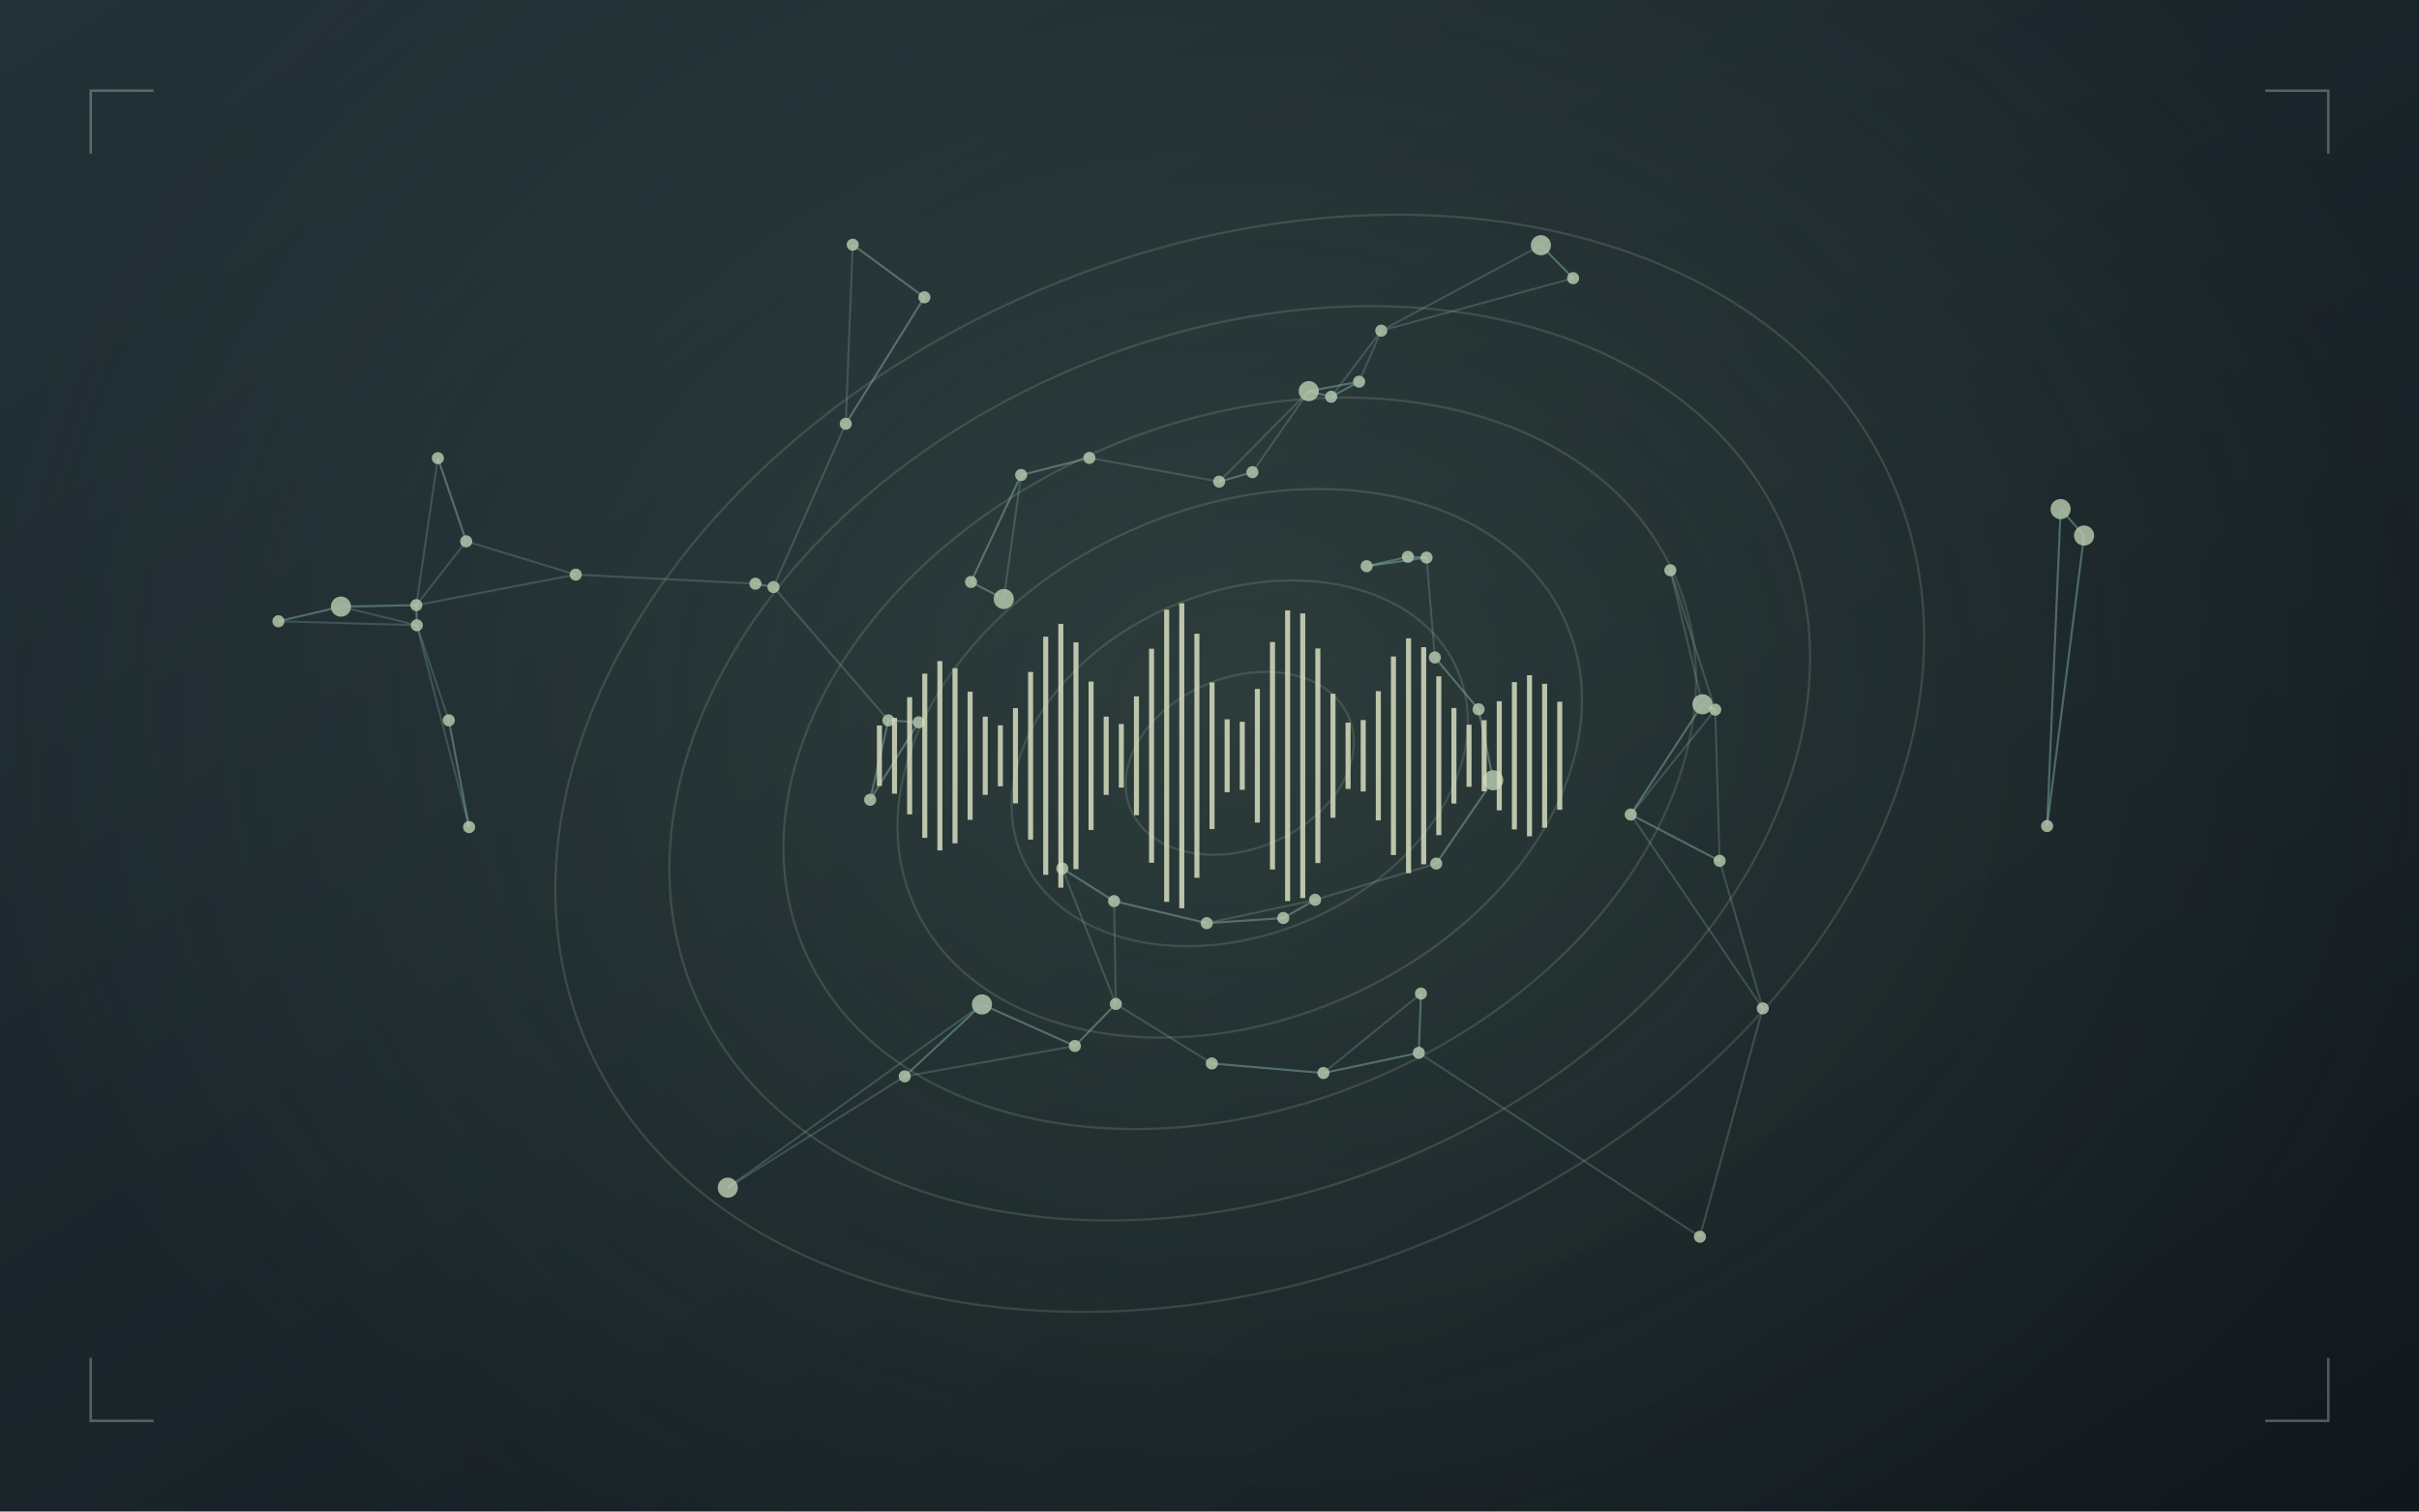
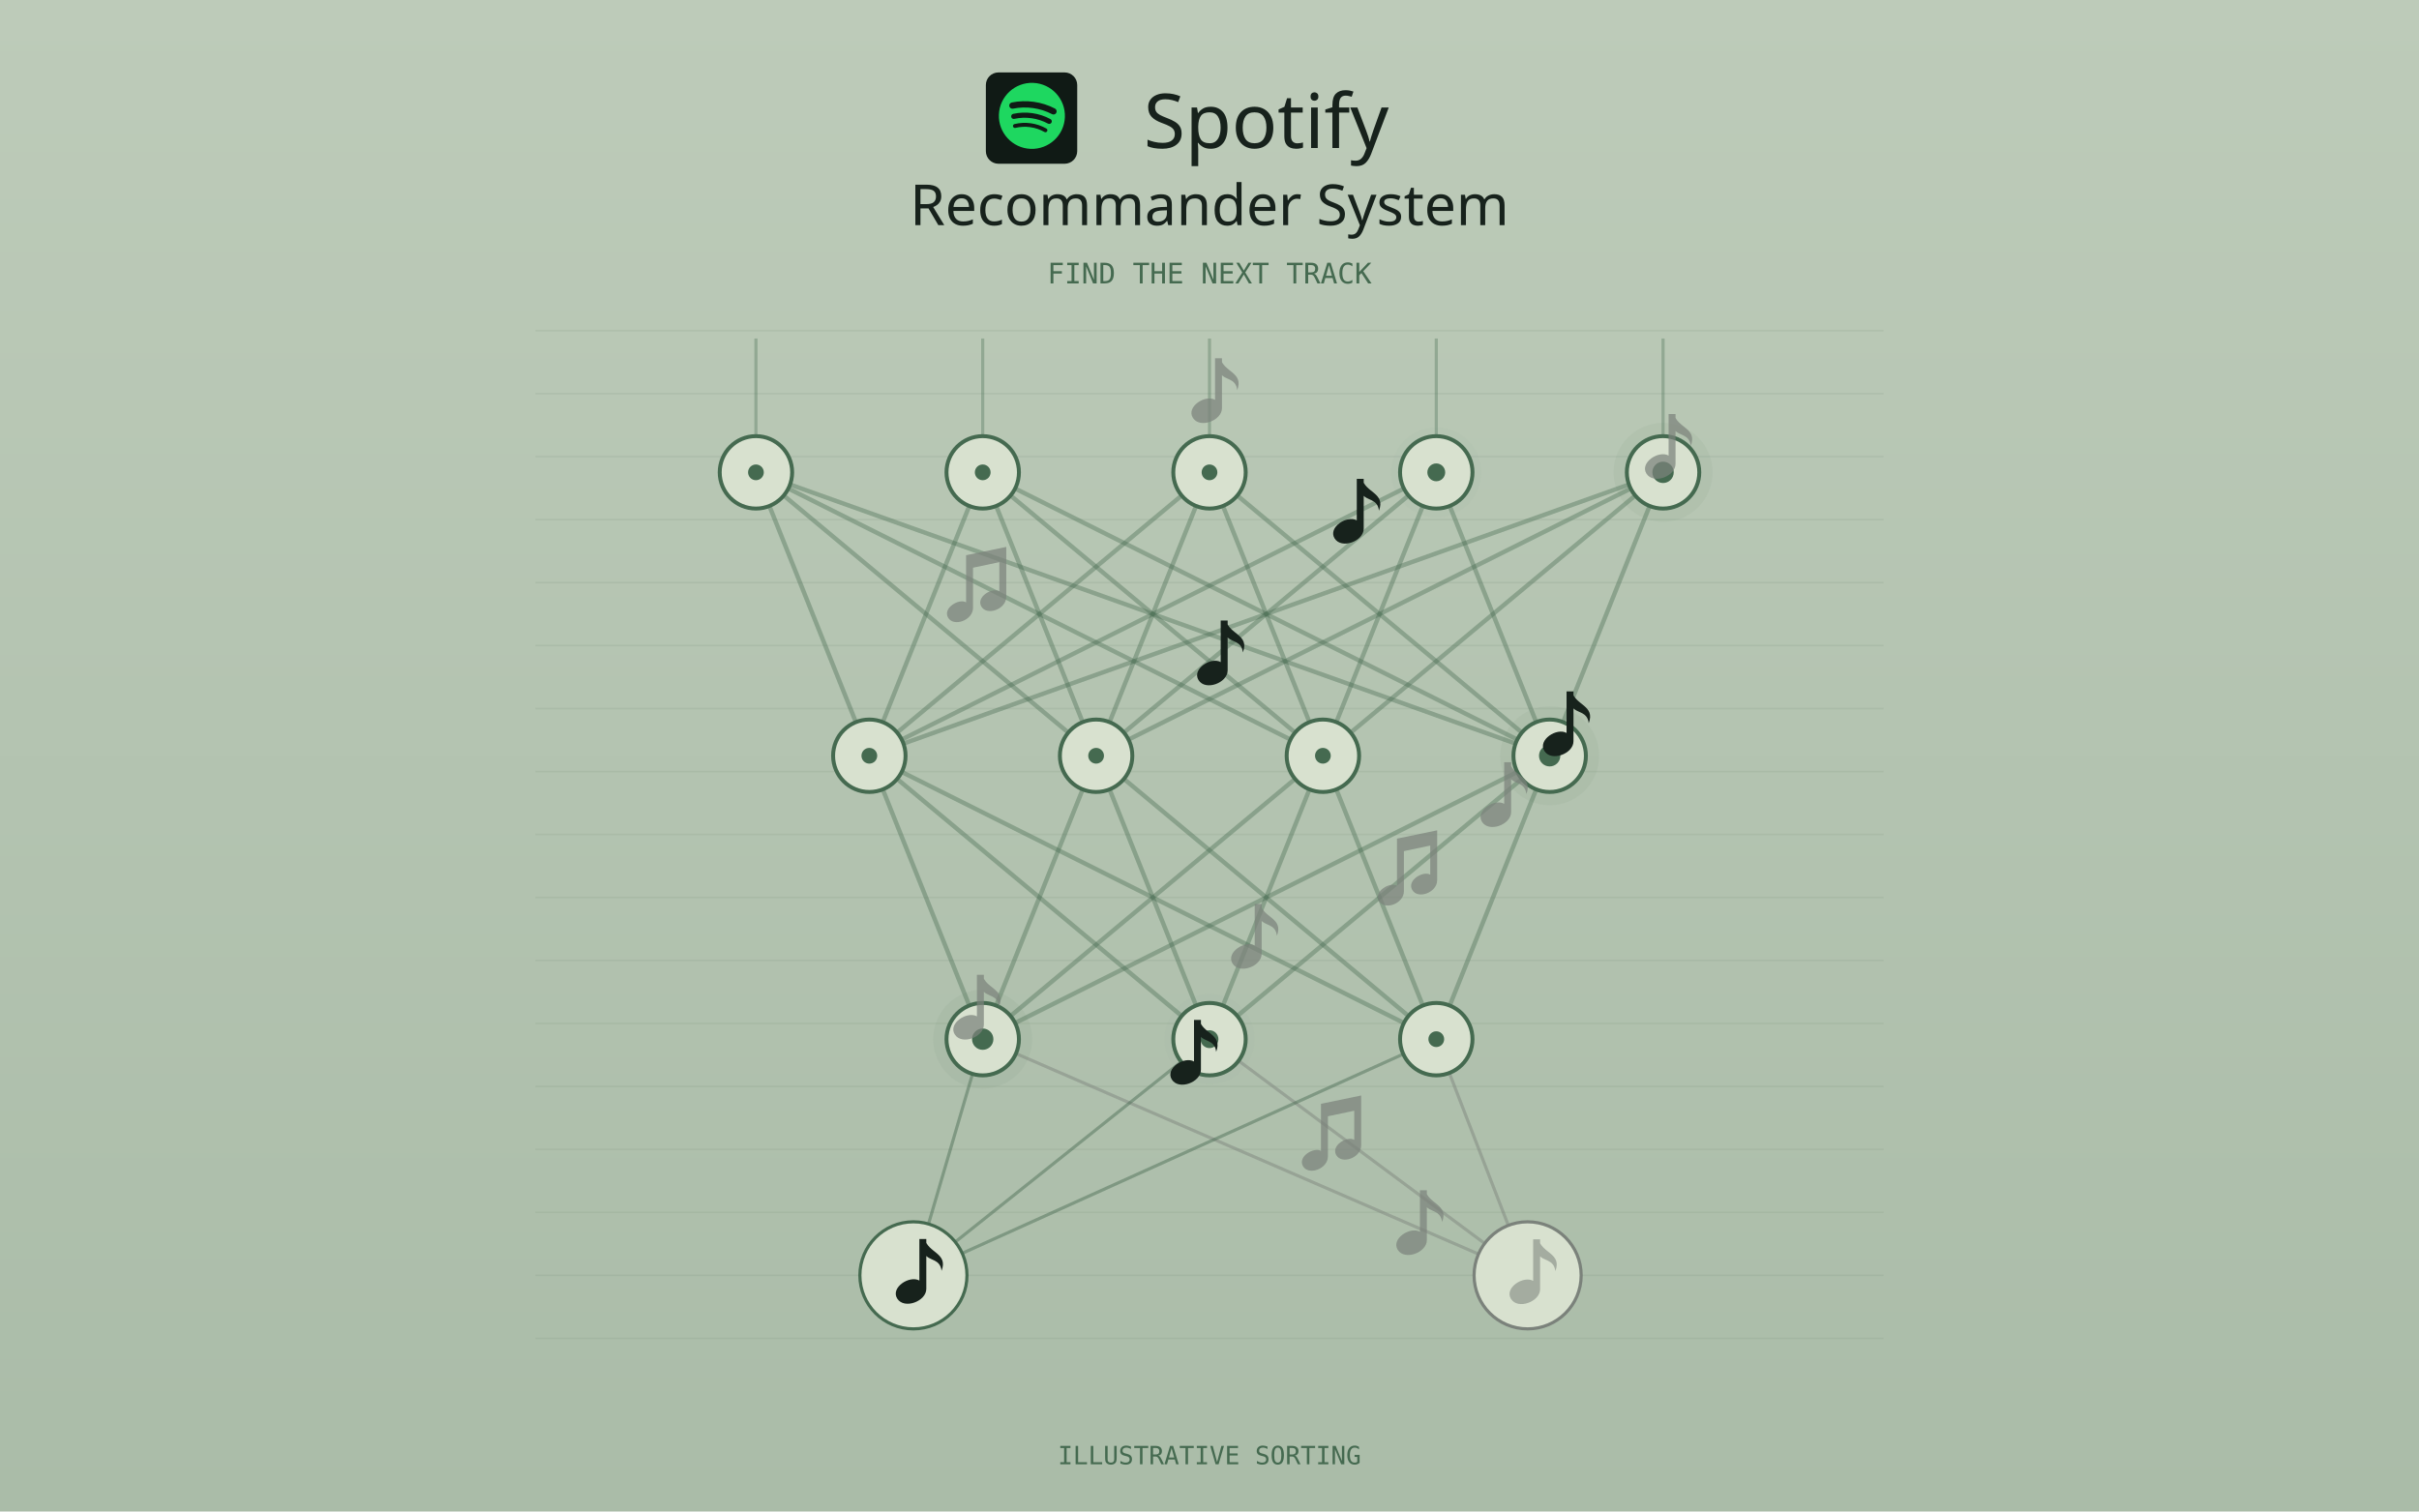
- <svg xmlns="http://www.w3.org/2000/svg" width="1920" height="1200" viewBox="0 0 960 600" role="img">
+ <svg xmlns="http://www.w3.org/2000/svg" width="1920" height="1200" viewBox="0 0 1536 960">
  <defs>
-     <radialGradient id="glow">
-       <stop stop-color="#63826c" stop-opacity=".25" />
-       <stop offset="1" stop-color="#63826c" stop-opacity="0" />
-     </radialGradient>
-     <linearGradient id="bg" x2="1" y2="1">
-       <stop stop-color="#233137" />
-       <stop offset="1" stop-color="#11181d" />
+     <linearGradient id="bg" x2="0" y2="1">
+       <stop stop-color="#bdcbb9" />
+       <stop offset="1" stop-color="#aabca8" />
    </linearGradient>
  </defs>
-   <path fill="url(#bg)" d="M0 0h960v600H0z" />
-   <ellipse cx="490" cy="280" rx="500" ry="420" fill="url(#glow)" />
-   <path d="M36 61V36h25M899 36h25v25M36 539v25h25M899 564h25v-25" fill="none" stroke="#b3c5c2" opacity=".38" />
-   <ellipse cx="492" cy="303" rx="47" ry="34" fill="none" stroke="#b1c6aa" stroke-width=".9" opacity=".18" transform="rotate(-23 492 303)" />
-   <ellipse cx="492" cy="303" rx="94" ry="68" fill="none" stroke="#b1c6aa" stroke-width=".9" opacity=".18" transform="rotate(-23 492 303)" />
-   <ellipse cx="492" cy="303" rx="141" ry="102" fill="none" stroke="#b1c6aa" stroke-width=".9" opacity=".18" transform="rotate(-23 492 303)" />
-   <ellipse cx="492" cy="303" rx="188" ry="136" fill="none" stroke="#b1c6aa" stroke-width=".9" opacity=".18" transform="rotate(-23 492 303)" />
-   <ellipse cx="492" cy="303" rx="235" ry="170" fill="none" stroke="#b1c6aa" stroke-width=".9" opacity=".18" transform="rotate(-23 492 303)" />
-   <ellipse cx="492" cy="303" rx="282" ry="204" fill="none" stroke="#b1c6aa" stroke-width=".9" opacity=".18" transform="rotate(-23 492 303)" />
-   <path d="M817.77,202.09 L827.08,212.59" fill="none" stroke="#85b6aa" stroke-width="0.8" opacity="0.27" />
-   <path d="M817.77,202.09 L812.41,327.90" fill="none" stroke="#85b6aa" stroke-width="0.8" opacity="0.27" />
-   <circle cx="817.77" cy="202.09" r="4" fill="#bcceb1" opacity="0.8" />
-   <path d="M569.44,260.98 L586.79,281.56" fill="none" stroke="#85b6aa" stroke-width="0.8" opacity="0.27" />
-   <path d="M569.44,260.98 L566.13,221.34" fill="none" stroke="#85b6aa" stroke-width="0.8" opacity="0.27" />
-   <circle cx="569.44" cy="260.98" r="2.4" fill="#bcceb1" opacity="0.8" />
-   <path d="M306.96,233.04 L299.80,231.70" fill="none" stroke="#85b6aa" stroke-width="0.8" opacity="0.27" />
-   <path d="M306.96,233.04 L352.57,285.95" fill="none" stroke="#85b6aa" stroke-width="0.8" opacity="0.27" />
-   <circle cx="306.96" cy="233.04" r="2.4" fill="#bcceb1" opacity="0.8" />
-   <path d="M364.61,286.73 L352.57,285.95" fill="none" stroke="#85b6aa" stroke-width="0.8" opacity="0.27" />
-   <path d="M364.61,286.73 L345.33,317.48" fill="none" stroke="#85b6aa" stroke-width="0.8" opacity="0.27" />
-   <circle cx="364.61" cy="286.73" r="2.4" fill="#bcceb1" opacity="0.8" />
-   <path d="M563.06,417.91 L563.92,394.39" fill="none" stroke="#85b6aa" stroke-width="0.8" opacity="0.27" />
-   <path d="M563.06,417.91 L525.21,425.94" fill="none" stroke="#85b6aa" stroke-width="0.8" opacity="0.27" />
-   <circle cx="563.06" cy="417.91" r="2.4" fill="#bcceb1" opacity="0.8" />
-   <path d="M525.21,425.94 L563.06,417.91" fill="none" stroke="#85b6aa" stroke-width="0.8" opacity="0.27" />
-   <path d="M525.21,425.94 L480.92,422.14" fill="none" stroke="#85b6aa" stroke-width="0.8" opacity="0.27" />
-   <circle cx="525.21" cy="425.94" r="2.4" fill="#bcceb1" opacity="0.8" />
-   <path d="M592.60,309.73 L586.79,281.56" fill="none" stroke="#85b6aa" stroke-width="0.8" opacity="0.27" />
-   <path d="M592.60,309.73 L569.98,342.79" fill="none" stroke="#85b6aa" stroke-width="0.8" opacity="0.27" />
-   <circle cx="592.60" cy="309.73" r="4" fill="#bcceb1" opacity="0.8" />
-   <path d="M432.33,181.76 L405.24,188.55" fill="none" stroke="#85b6aa" stroke-width="0.8" opacity="0.27" />
-   <path d="M432.33,181.76 L483.83,191.20" fill="none" stroke="#85b6aa" stroke-width="0.8" opacity="0.27" />
-   <circle cx="432.33" cy="181.76" r="2.4" fill="#bcceb1" opacity="0.8" />
-   <path d="M178.11,285.93 L165.43,248.19" fill="none" stroke="#85b6aa" stroke-width="0.8" opacity="0.27" />
-   <path d="M178.11,285.93 L186.16,328.31" fill="none" stroke="#85b6aa" stroke-width="0.8" opacity="0.27" />
-   <circle cx="178.11" cy="285.93" r="2.4" fill="#bcceb1" opacity="0.8" />
-   <path d="M421.58,344.75 L442.13,357.69" fill="none" stroke="#85b6aa" stroke-width="0.8" opacity="0.27" />
-   <path d="M421.58,344.75 L442.83,398.53" fill="none" stroke="#85b6aa" stroke-width="0.8" opacity="0.27" />
-   <circle cx="421.58" cy="344.75" r="2.4" fill="#bcceb1" opacity="0.8" />
-   <path d="M539.38,151.51 L528.29,157.50" fill="none" stroke="#85b6aa" stroke-width="0.8" opacity="0.27" />
-   <path d="M539.38,151.51 L519.40,155.26" fill="none" stroke="#85b6aa" stroke-width="0.8" opacity="0.27" />
-   <circle cx="539.38" cy="151.51" r="2.4" fill="#bcceb1" opacity="0.8" />
-   <path d="M335.64,168.23 L366.85,118.01" fill="none" stroke="#85b6aa" stroke-width="0.8" opacity="0.27" />
-   <path d="M335.64,168.23 L306.96,233.04" fill="none" stroke="#85b6aa" stroke-width="0.8" opacity="0.27" />
-   <circle cx="335.64" cy="168.23" r="2.4" fill="#bcceb1" opacity="0.8" />
-   <path d="M675.64,279.57 L680.70,281.70" fill="none" stroke="#85b6aa" stroke-width="0.8" opacity="0.27" />
-   <path d="M675.64,279.57 L647.17,323.33" fill="none" stroke="#85b6aa" stroke-width="0.8" opacity="0.27" />
-   <circle cx="675.64" cy="279.57" r="4" fill="#bcceb1" opacity="0.8" />
-   <path d="M497.03,187.43 L483.83,191.20" fill="none" stroke="#85b6aa" stroke-width="0.8" opacity="0.27" />
-   <path d="M497.03,187.43 L519.40,155.26" fill="none" stroke="#85b6aa" stroke-width="0.8" opacity="0.27" />
-   <circle cx="497.03" cy="187.43" r="2.4" fill="#bcceb1" opacity="0.8" />
-   <path d="M228.48,228.10 L185.02,214.88" fill="none" stroke="#85b6aa" stroke-width="0.8" opacity="0.27" />
-   <path d="M228.48,228.10 L165.23,240.21" fill="none" stroke="#85b6aa" stroke-width="0.8" opacity="0.27" />
-   <circle cx="228.48" cy="228.10" r="2.4" fill="#bcceb1" opacity="0.8" />
-   <path d="M442.13,357.69 L421.58,344.75" fill="none" stroke="#85b6aa" stroke-width="0.8" opacity="0.27" />
-   <path d="M442.13,357.69 L478.90,366.45" fill="none" stroke="#85b6aa" stroke-width="0.8" opacity="0.27" />
-   <circle cx="442.13" cy="357.69" r="2.4" fill="#bcceb1" opacity="0.8" />
-   <path d="M186.16,328.31 L178.11,285.93" fill="none" stroke="#85b6aa" stroke-width="0.8" opacity="0.27" />
-   <path d="M186.16,328.31 L165.43,248.19" fill="none" stroke="#85b6aa" stroke-width="0.8" opacity="0.27" />
-   <circle cx="186.16" cy="328.31" r="2.4" fill="#bcceb1" opacity="0.8" />
-   <path d="M299.80,231.70 L306.96,233.04" fill="none" stroke="#85b6aa" stroke-width="0.8" opacity="0.27" />
-   <path d="M299.80,231.70 L228.48,228.10" fill="none" stroke="#85b6aa" stroke-width="0.8" opacity="0.27" />
-   <circle cx="299.80" cy="231.70" r="2.4" fill="#bcceb1" opacity="0.8" />
-   <path d="M398.35,237.77 L385.35,231.02" fill="none" stroke="#85b6aa" stroke-width="0.8" opacity="0.27" />
-   <path d="M398.35,237.77 L405.24,188.55" fill="none" stroke="#85b6aa" stroke-width="0.8" opacity="0.27" />
-   <circle cx="398.35" cy="237.77" r="4" fill="#bcceb1" opacity="0.8" />
-   <path d="M563.92,394.39 L563.06,417.91" fill="none" stroke="#85b6aa" stroke-width="0.8" opacity="0.27" />
-   <path d="M563.92,394.39 L525.21,425.94" fill="none" stroke="#85b6aa" stroke-width="0.8" opacity="0.27" />
-   <circle cx="563.92" cy="394.39" r="2.4" fill="#bcceb1" opacity="0.8" />
-   <path d="M542.36,224.76 L558.74,221.02" fill="none" stroke="#85b6aa" stroke-width="0.8" opacity="0.27" />
-   <path d="M542.36,224.76 L566.13,221.34" fill="none" stroke="#85b6aa" stroke-width="0.8" opacity="0.27" />
-   <circle cx="542.36" cy="224.76" r="2.4" fill="#bcceb1" opacity="0.8" />
-   <path d="M569.98,342.79 L592.60,309.73" fill="none" stroke="#85b6aa" stroke-width="0.8" opacity="0.27" />
-   <path d="M569.98,342.79 L521.92,357.19" fill="none" stroke="#85b6aa" stroke-width="0.8" opacity="0.27" />
-   <circle cx="569.98" cy="342.79" r="2.4" fill="#bcceb1" opacity="0.8" />
-   <path d="M647.17,323.33 L682.45,341.71" fill="none" stroke="#85b6aa" stroke-width="0.8" opacity="0.27" />
-   <path d="M647.17,323.33 L675.64,279.57" fill="none" stroke="#85b6aa" stroke-width="0.8" opacity="0.27" />
-   <circle cx="647.17" cy="323.33" r="2.4" fill="#bcceb1" opacity="0.8" />
-   <path d="M185.02,214.88 L165.23,240.21" fill="none" stroke="#85b6aa" stroke-width="0.8" opacity="0.27" />
-   <path d="M185.02,214.88 L173.77,181.87" fill="none" stroke="#85b6aa" stroke-width="0.8" opacity="0.27" />
-   <circle cx="185.02" cy="214.88" r="2.4" fill="#bcceb1" opacity="0.8" />
-   <path d="M389.70,398.71 L426.58,415.20" fill="none" stroke="#85b6aa" stroke-width="0.8" opacity="0.27" />
-   <path d="M389.70,398.71 L359.05,427.25" fill="none" stroke="#85b6aa" stroke-width="0.8" opacity="0.27" />
-   <circle cx="389.70" cy="398.71" r="4" fill="#bcceb1" opacity="0.8" />
-   <path d="M442.83,398.53 L426.58,415.20" fill="none" stroke="#85b6aa" stroke-width="0.8" opacity="0.27" />
-   <path d="M442.83,398.53 L442.13,357.69" fill="none" stroke="#85b6aa" stroke-width="0.8" opacity="0.27" />
-   <circle cx="442.83" cy="398.53" r="2.4" fill="#bcceb1" opacity="0.8" />
-   <path d="M528.29,157.50 L519.40,155.26" fill="none" stroke="#85b6aa" stroke-width="0.8" opacity="0.27" />
-   <path d="M528.29,157.50 L539.38,151.51" fill="none" stroke="#85b6aa" stroke-width="0.8" opacity="0.27" />
-   <circle cx="528.29" cy="157.50" r="2.4" fill="#bcceb1" opacity="0.8" />
-   <path d="M478.90,366.45 L509.28,364.40" fill="none" stroke="#85b6aa" stroke-width="0.8" opacity="0.27" />
-   <path d="M478.90,366.45 L442.13,357.69" fill="none" stroke="#85b6aa" stroke-width="0.8" opacity="0.27" />
-   <circle cx="478.90" cy="366.45" r="2.4" fill="#bcceb1" opacity="0.8" />
-   <path d="M548.16,131.26 L539.38,151.51" fill="none" stroke="#85b6aa" stroke-width="0.8" opacity="0.27" />
-   <path d="M548.16,131.26 L528.29,157.50" fill="none" stroke="#85b6aa" stroke-width="0.8" opacity="0.27" />
-   <circle cx="548.16" cy="131.26" r="2.4" fill="#bcceb1" opacity="0.8" />
-   <path d="M558.74,221.02 L566.13,221.34" fill="none" stroke="#85b6aa" stroke-width="0.8" opacity="0.27" />
-   <path d="M558.74,221.02 L542.36,224.76" fill="none" stroke="#85b6aa" stroke-width="0.8" opacity="0.27" />
-   <circle cx="558.74" cy="221.02" r="2.4" fill="#bcceb1" opacity="0.8" />
-   <path d="M135.31,240.80 L110.50,246.61" fill="none" stroke="#85b6aa" stroke-width="0.8" opacity="0.27" />
-   <path d="M135.31,240.80 L165.23,240.21" fill="none" stroke="#85b6aa" stroke-width="0.8" opacity="0.27" />
-   <circle cx="135.31" cy="240.80" r="4" fill="#bcceb1" opacity="0.8" />
-   <path d="M173.77,181.87 L185.02,214.88" fill="none" stroke="#85b6aa" stroke-width="0.8" opacity="0.27" />
-   <path d="M173.77,181.87 L165.23,240.21" fill="none" stroke="#85b6aa" stroke-width="0.8" opacity="0.27" />
-   <circle cx="173.77" cy="181.87" r="2.4" fill="#bcceb1" opacity="0.8" />
-   <path d="M674.63,490.92 L699.57,400.28" fill="none" stroke="#85b6aa" stroke-width="0.8" opacity="0.27" />
-   <path d="M674.63,490.92 L563.06,417.91" fill="none" stroke="#85b6aa" stroke-width="0.8" opacity="0.27" />
-   <circle cx="674.63" cy="490.92" r="2.4" fill="#bcceb1" opacity="0.8" />
-   <path d="M682.45,341.71 L647.17,323.33" fill="none" stroke="#85b6aa" stroke-width="0.8" opacity="0.27" />
-   <path d="M682.45,341.71 L680.70,281.70" fill="none" stroke="#85b6aa" stroke-width="0.8" opacity="0.27" />
-   <circle cx="682.45" cy="341.71" r="2.4" fill="#bcceb1" opacity="0.8" />
-   <path d="M812.41,327.90 L827.08,212.59" fill="none" stroke="#85b6aa" stroke-width="0.8" opacity="0.27" />
-   <path d="M812.41,327.90 L817.77,202.09" fill="none" stroke="#85b6aa" stroke-width="0.8" opacity="0.27" />
-   <circle cx="812.41" cy="327.90" r="2.4" fill="#bcceb1" opacity="0.8" />
-   <path d="M338.41,97.13 L366.85,118.01" fill="none" stroke="#85b6aa" stroke-width="0.8" opacity="0.27" />
-   <path d="M338.41,97.13 L335.64,168.23" fill="none" stroke="#85b6aa" stroke-width="0.8" opacity="0.27" />
-   <circle cx="338.41" cy="97.13" r="2.4" fill="#bcceb1" opacity="0.8" />
-   <path d="M611.51,97.36 L624.31,110.43" fill="none" stroke="#85b6aa" stroke-width="0.8" opacity="0.27" />
-   <path d="M611.51,97.36 L548.16,131.26" fill="none" stroke="#85b6aa" stroke-width="0.8" opacity="0.27" />
-   <circle cx="611.51" cy="97.36" r="4" fill="#bcceb1" opacity="0.8" />
-   <path d="M110.50,246.61 L135.31,240.80" fill="none" stroke="#85b6aa" stroke-width="0.8" opacity="0.27" />
-   <path d="M110.50,246.61 L165.43,248.19" fill="none" stroke="#85b6aa" stroke-width="0.8" opacity="0.27" />
-   <circle cx="110.50" cy="246.61" r="2.4" fill="#bcceb1" opacity="0.8" />
-   <path d="M483.83,191.20 L497.03,187.43" fill="none" stroke="#85b6aa" stroke-width="0.8" opacity="0.27" />
-   <path d="M483.83,191.20 L519.40,155.26" fill="none" stroke="#85b6aa" stroke-width="0.8" opacity="0.27" />
-   <circle cx="483.83" cy="191.20" r="2.4" fill="#bcceb1" opacity="0.8" />
-   <path d="M680.70,281.70 L675.64,279.57" fill="none" stroke="#85b6aa" stroke-width="0.8" opacity="0.27" />
-   <path d="M680.70,281.70 L647.17,323.33" fill="none" stroke="#85b6aa" stroke-width="0.8" opacity="0.27" />
-   <circle cx="680.70" cy="281.70" r="2.4" fill="#bcceb1" opacity="0.8" />
-   <path d="M521.92,357.19 L509.28,364.40" fill="none" stroke="#85b6aa" stroke-width="0.8" opacity="0.27" />
-   <path d="M521.92,357.19 L478.90,366.45" fill="none" stroke="#85b6aa" stroke-width="0.8" opacity="0.27" />
-   <circle cx="521.92" cy="357.19" r="2.4" fill="#bcceb1" opacity="0.8" />
-   <path d="M345.33,317.48 L352.57,285.95" fill="none" stroke="#85b6aa" stroke-width="0.8" opacity="0.27" />
-   <path d="M345.33,317.48 L364.61,286.73" fill="none" stroke="#85b6aa" stroke-width="0.8" opacity="0.27" />
-   <circle cx="345.33" cy="317.48" r="2.4" fill="#bcceb1" opacity="0.8" />
-   <path d="M827.08,212.59 L817.77,202.09" fill="none" stroke="#85b6aa" stroke-width="0.8" opacity="0.27" />
-   <path d="M827.08,212.59 L812.41,327.90" fill="none" stroke="#85b6aa" stroke-width="0.8" opacity="0.27" />
-   <circle cx="827.08" cy="212.59" r="4" fill="#bcceb1" opacity="0.8" />
-   <path d="M509.28,364.40 L521.92,357.19" fill="none" stroke="#85b6aa" stroke-width="0.8" opacity="0.27" />
-   <path d="M509.28,364.40 L478.90,366.45" fill="none" stroke="#85b6aa" stroke-width="0.8" opacity="0.27" />
-   <circle cx="509.28" cy="364.40" r="2.4" fill="#bcceb1" opacity="0.8" />
-   <path d="M352.57,285.95 L364.61,286.73" fill="none" stroke="#85b6aa" stroke-width="0.8" opacity="0.27" />
-   <path d="M352.57,285.95 L345.33,317.48" fill="none" stroke="#85b6aa" stroke-width="0.8" opacity="0.27" />
-   <circle cx="352.57" cy="285.95" r="2.4" fill="#bcceb1" opacity="0.8" />
-   <path d="M165.43,248.19 L165.23,240.21" fill="none" stroke="#85b6aa" stroke-width="0.8" opacity="0.27" />
-   <path d="M165.43,248.19 L135.31,240.80" fill="none" stroke="#85b6aa" stroke-width="0.8" opacity="0.27" />
-   <circle cx="165.43" cy="248.19" r="2.4" fill="#bcceb1" opacity="0.8" />
-   <path d="M480.92,422.14 L525.21,425.94" fill="none" stroke="#85b6aa" stroke-width="0.8" opacity="0.27" />
-   <path d="M480.92,422.14 L442.83,398.53" fill="none" stroke="#85b6aa" stroke-width="0.8" opacity="0.27" />
-   <circle cx="480.92" cy="422.14" r="2.4" fill="#bcceb1" opacity="0.8" />
-   <path d="M662.90,226.37 L675.64,279.57" fill="none" stroke="#85b6aa" stroke-width="0.8" opacity="0.27" />
-   <path d="M662.90,226.37 L680.70,281.70" fill="none" stroke="#85b6aa" stroke-width="0.8" opacity="0.27" />
-   <circle cx="662.90" cy="226.37" r="2.4" fill="#bcceb1" opacity="0.8" />
-   <path d="M288.83,471.45 L359.05,427.25" fill="none" stroke="#85b6aa" stroke-width="0.8" opacity="0.27" />
-   <path d="M288.83,471.45 L389.70,398.71" fill="none" stroke="#85b6aa" stroke-width="0.8" opacity="0.27" />
-   <circle cx="288.83" cy="471.45" r="4" fill="#bcceb1" opacity="0.8" />
-   <path d="M624.31,110.43 L611.51,97.36" fill="none" stroke="#85b6aa" stroke-width="0.8" opacity="0.27" />
-   <path d="M624.31,110.43 L548.16,131.26" fill="none" stroke="#85b6aa" stroke-width="0.8" opacity="0.27" />
-   <circle cx="624.31" cy="110.43" r="2.4" fill="#bcceb1" opacity="0.8" />
-   <path d="M405.24,188.55 L432.33,181.76" fill="none" stroke="#85b6aa" stroke-width="0.8" opacity="0.27" />
-   <path d="M405.24,188.55 L385.35,231.02" fill="none" stroke="#85b6aa" stroke-width="0.8" opacity="0.27" />
-   <circle cx="405.24" cy="188.55" r="2.4" fill="#bcceb1" opacity="0.8" />
-   <path d="M366.85,118.01 L338.41,97.13" fill="none" stroke="#85b6aa" stroke-width="0.8" opacity="0.27" />
-   <path d="M366.85,118.01 L335.64,168.23" fill="none" stroke="#85b6aa" stroke-width="0.8" opacity="0.27" />
-   <circle cx="366.85" cy="118.01" r="2.4" fill="#bcceb1" opacity="0.8" />
-   <path d="M385.35,231.02 L398.35,237.77" fill="none" stroke="#85b6aa" stroke-width="0.8" opacity="0.27" />
-   <path d="M385.35,231.02 L405.24,188.55" fill="none" stroke="#85b6aa" stroke-width="0.8" opacity="0.27" />
-   <circle cx="385.35" cy="231.02" r="2.4" fill="#bcceb1" opacity="0.8" />
-   <path d="M426.58,415.20 L442.83,398.53" fill="none" stroke="#85b6aa" stroke-width="0.8" opacity="0.27" />
-   <path d="M426.58,415.20 L389.70,398.71" fill="none" stroke="#85b6aa" stroke-width="0.8" opacity="0.27" />
-   <circle cx="426.58" cy="415.20" r="2.4" fill="#bcceb1" opacity="0.8" />
-   <path d="M519.40,155.26 L528.29,157.50" fill="none" stroke="#85b6aa" stroke-width="0.8" opacity="0.27" />
-   <path d="M519.40,155.26 L539.38,151.51" fill="none" stroke="#85b6aa" stroke-width="0.8" opacity="0.27" />
-   <circle cx="519.40" cy="155.26" r="4" fill="#bcceb1" opacity="0.8" />
-   <path d="M165.23,240.21 L165.43,248.19" fill="none" stroke="#85b6aa" stroke-width="0.8" opacity="0.27" />
-   <path d="M165.23,240.21 L135.31,240.80" fill="none" stroke="#85b6aa" stroke-width="0.8" opacity="0.27" />
-   <circle cx="165.23" cy="240.21" r="2.4" fill="#bcceb1" opacity="0.8" />
-   <path d="M699.57,400.28 L682.45,341.71" fill="none" stroke="#85b6aa" stroke-width="0.8" opacity="0.27" />
-   <path d="M699.57,400.28 L647.17,323.33" fill="none" stroke="#85b6aa" stroke-width="0.8" opacity="0.27" />
-   <circle cx="699.57" cy="400.28" r="2.4" fill="#bcceb1" opacity="0.8" />
-   <path d="M359.05,427.25 L389.70,398.71" fill="none" stroke="#85b6aa" stroke-width="0.8" opacity="0.27" />
-   <path d="M359.05,427.25 L426.58,415.20" fill="none" stroke="#85b6aa" stroke-width="0.8" opacity="0.27" />
-   <circle cx="359.05" cy="427.25" r="2.4" fill="#bcceb1" opacity="0.8" />
-   <path d="M566.13,221.34 L558.74,221.02" fill="none" stroke="#85b6aa" stroke-width="0.8" opacity="0.27" />
-   <path d="M566.13,221.34 L542.36,224.76" fill="none" stroke="#85b6aa" stroke-width="0.8" opacity="0.27" />
-   <circle cx="566.13" cy="221.34" r="2.4" fill="#bcceb1" opacity="0.8" />
-   <path d="M586.79,281.56 L569.44,260.98" fill="none" stroke="#85b6aa" stroke-width="0.8" opacity="0.27" />
-   <path d="M586.79,281.56 L592.60,309.73" fill="none" stroke="#85b6aa" stroke-width="0.8" opacity="0.27" />
-   <circle cx="586.79" cy="281.56" r="2.4" fill="#bcceb1" opacity="0.8" />
-   <path d="M349 288.0v24.0" stroke="#d6ddbf" stroke-width="2" opacity=".85" />
-   <path d="M355 284.951v30.097" stroke="#d6ddbf" stroke-width="2" opacity=".85" />
-   <path d="M361 276.741v46.519" stroke="#d6ddbf" stroke-width="2" opacity=".85" />
-   <path d="M367 267.398v65.204" stroke="#d6ddbf" stroke-width="2" opacity=".85" />
-   <path d="M373 262.422v75.157" stroke="#d6ddbf" stroke-width="2" opacity=".85" />
-   <path d="M379 265.246v69.508" stroke="#d6ddbf" stroke-width="2" opacity=".85" />
-   <path d="M385 274.558v50.884" stroke="#d6ddbf" stroke-width="2" opacity=".85" />
-   <path d="M391 284.475v31.05" stroke="#d6ddbf" stroke-width="2" opacity=".85" />
-   <path d="M397 287.886v24.227" stroke="#d6ddbf" stroke-width="2" opacity=".85" />
-   <path d="M403 281.095v37.811" stroke="#d6ddbf" stroke-width="2" opacity=".85" />
-   <path d="M409 266.732v66.536" stroke="#d6ddbf" stroke-width="2" opacity=".85" />
-   <path d="M415 252.738v94.524" stroke="#d6ddbf" stroke-width="2" opacity=".85" />
-   <path d="M421 247.645v104.711" stroke="#d6ddbf" stroke-width="2" opacity=".85" />
-   <path d="M427 254.989v90.022" stroke="#d6ddbf" stroke-width="2" opacity=".85" />
-   <path d="M433 270.543v58.914" stroke="#d6ddbf" stroke-width="2" opacity=".85" />
-   <path d="M439 284.472v31.056" stroke="#d6ddbf" stroke-width="2" opacity=".85" />
-   <path d="M445 287.369v25.261" stroke="#d6ddbf" stroke-width="2" opacity=".85" />
-   <path d="M451 276.407v47.186" stroke="#d6ddbf" stroke-width="2" opacity=".85" />
-   <path d="M457 257.529v84.943" stroke="#d6ddbf" stroke-width="2" opacity=".85" />
-   <path d="M463 242.02v115.961" stroke="#d6ddbf" stroke-width="2" opacity=".85" />
-   <path d="M469 239.461v121.077" stroke="#d6ddbf" stroke-width="2" opacity=".85" />
-   <path d="M475 251.558v96.883" stroke="#d6ddbf" stroke-width="2" opacity=".85" />
-   <path d="M481 270.894v58.213" stroke="#d6ddbf" stroke-width="2" opacity=".85" />
-   <path d="M487 285.521v28.958" stroke="#d6ddbf" stroke-width="2" opacity=".85" />
-   <path d="M493 286.493v27.014" stroke="#d6ddbf" stroke-width="2" opacity=".85" />
-   <path d="M499 273.475v53.051" stroke="#d6ddbf" stroke-width="2" opacity=".85" />
-   <path d="M505 254.849v90.301" stroke="#d6ddbf" stroke-width="2" opacity=".85" />
-   <path d="M511 242.31v115.38" stroke="#d6ddbf" stroke-width="2" opacity=".85" />
-   <path d="M517 243.497v113.006" stroke="#d6ddbf" stroke-width="2" opacity=".85" />
-   <path d="M523 257.407v85.186" stroke="#d6ddbf" stroke-width="2" opacity=".85" />
-   <path d="M529 275.388v49.225" stroke="#d6ddbf" stroke-width="2" opacity=".85" />
-   <path d="M535 286.84v26.32" stroke="#d6ddbf" stroke-width="2" opacity=".85" />
-   <path d="M541 285.82v28.359" stroke="#d6ddbf" stroke-width="2" opacity=".85" />
-   <path d="M547 274.35v51.301" stroke="#d6ddbf" stroke-width="2" opacity=".85" />
-   <path d="M553 260.59v78.82" stroke="#d6ddbf" stroke-width="2" opacity=".85" />
-   <path d="M559 253.396v93.208" stroke="#d6ddbf" stroke-width="2" opacity=".85" />
-   <path d="M565 256.901v86.198" stroke="#d6ddbf" stroke-width="2" opacity=".85" />
-   <path d="M571 268.483v63.033" stroke="#d6ddbf" stroke-width="2" opacity=".85" />
-   <path d="M577 281.03v37.94" stroke="#d6ddbf" stroke-width="2" opacity=".85" />
-   <path d="M583 287.68v24.639" stroke="#d6ddbf" stroke-width="2" opacity=".85" />
-   <path d="M589 285.878v28.244" stroke="#d6ddbf" stroke-width="2" opacity=".85" />
-   <path d="M595 278.343v43.313" stroke="#d6ddbf" stroke-width="2" opacity=".85" />
-   <path d="M601 270.763v58.473" stroke="#d6ddbf" stroke-width="2" opacity=".85" />
-   <path d="M607 268.022v63.957" stroke="#d6ddbf" stroke-width="2" opacity=".85" />
-   <path d="M613 271.44v57.12" stroke="#d6ddbf" stroke-width="2" opacity=".85" />
-   <path d="M619 278.547v42.906" stroke="#d6ddbf" stroke-width="2" opacity=".85" />
+   <path d="M0 0H1536V960H0Z" fill="url(#bg)" />
+   <g fill="none" stroke="#68866b" stroke-opacity=".125">
+     <path d="M340 210H1196" />
+     <path d="M340 250H1196" />
+     <path d="M340 290H1196" />
+     <path d="M340 330H1196" />
+     <path d="M340 370H1196" />
+     <path d="M340 410H1196" />
+     <path d="M340 450H1196" />
+     <path d="M340 490H1196" />
+     <path d="M340 530H1196" />
+     <path d="M340 570H1196" />
+     <path d="M340 610H1196" />
+     <path d="M340 650H1196" />
+     <path d="M340 690H1196" />
+     <path d="M340 730H1196" />
+     <path d="M340 770H1196" />
+     <path d="M340 810H1196" />
+     <path d="M340 850H1196" />
+   </g>
+   <rect x="626" y="46" width="58" height="58" rx="8" fill="#101a15" />
+   <path d="m125.52,3.31C65.14.91,14.26,47.91,11.86,108.29c-2.4,60.38,44.61,111.26,104.98,113.66,60.38,2.4,111.26-44.6,113.66-104.98C232.89,56.59,185.89,5.7,125.52,3.31Zm46.18,160.28c-1.36,2.4-4.01,3.6-6.59,3.24-.79-.11-1.58-.37-2.32-.79-14.46-8.23-30.22-13.59-46.84-15.93-16.62-2.34-33.25-1.53-49.42,2.4-3.51.85-7.04-1.3-7.89-4.81-.85-3.51,1.3-7.04,4.81-7.89,17.78-4.32,36.06-5.21,54.32-2.64,18.26,2.57,35.58,8.46,51.49,17.51,3.13,1.79,4.23,5.77,2.45,8.91Zm14.38-28.72c-2.23,4.12-7.39,5.66-11.51,3.43-16.92-9.15-35.24-15.16-54.45-17.86-19.21-2.7-38.47-1.97-57.26,2.16-1.02.22-2.03.26-3.01.12-3.41-.48-6.33-3.02-7.11-6.59-1.01-4.58,1.89-9.11,6.47-10.12,20.77-4.57,42.06-5.38,63.28-2.4,21.21,2.98,41.46,9.62,60.16,19.74,4.13,2.23,5.66,7.38,3.43,11.51Zm15.94-32.38c-2.1,4.04-6.47,6.13-10.73,5.53-1.15-.16-2.28-.52-3.37-1.08-19.7-10.25-40.92-17.02-63.07-20.13-22.15-3.11-44.42-2.45-66.18,1.97-5.66,1.15-11.17-2.51-12.32-8.16-1.15-5.66,2.51-11.17,8.16-12.32,24.1-4.89,48.74-5.62,73.25-2.18,24.51,3.44,47.99,10.94,69.81,22.29,5.12,2.66,7.11,8.97,4.45,14.09Z" transform="translate(632 52) scale(0.1916667)" fill="#1ed760" />
+   <g text-anchor="middle" font-family="sans-serif">
+     <text x="804" y="94" fill="#17221c" font-size="48">Spotify</text>
+     <text x="768" y="143" fill="#17221c" font-size="36">Recommander System</text>
+     <text x="768" y="180" fill="#456a50" font-family="monospace" font-size="18">FIND THE NEXT TRACK</text>
+     <text x="768" y="930" fill="#456a50" font-family="monospace" font-size="16">ILLUSTRATIVE SORTING</text>
+   </g>
+   <g fill="none" stroke="#456a50" stroke-opacity=".33" stroke-width="2">
+     <path d="M480 215V300" />
+     <path d="M624 215V300" />
+     <path d="M768 215V300" />
+     <path d="M912 215V300" />
+     <path d="M1056 215V300" />
+   </g>
+   <g fill="none" stroke="#456a50" stroke-opacity=".38" stroke-width="2.8">
+     <path d="M480 300L552 480" />
+     <path d="M480 300L696 480" />
+     <path d="M480 300L840 480" />
+     <path d="M480 300L984 480" />
+     <path d="M624 300L552 480" />
+     <path d="M624 300L696 480" />
+     <path d="M624 300L840 480" />
+     <path d="M624 300L984 480" />
+     <path d="M768 300L552 480" />
+     <path d="M768 300L696 480" />
+     <path d="M768 300L840 480" />
+     <path d="M768 300L984 480" />
+     <path d="M912 300L552 480" />
+     <path d="M912 300L696 480" />
+     <path d="M912 300L840 480" />
+     <path d="M912 300L984 480" />
+     <path d="M1056 300L552 480" />
+     <path d="M1056 300L696 480" />
+     <path d="M1056 300L840 480" />
+     <path d="M1056 300L984 480" />
+     <path d="M552 480L624 660" />
+     <path d="M552 480L768 660" />
+     <path d="M552 480L912 660" />
+     <path d="M696 480L624 660" />
+     <path d="M696 480L768 660" />
+     <path d="M696 480L912 660" />
+     <path d="M840 480L624 660" />
+     <path d="M840 480L768 660" />
+     <path d="M840 480L912 660" />
+     <path d="M984 480L624 660" />
+     <path d="M984 480L768 660" />
+     <path d="M984 480L912 660" />
+   </g>
+   <g fill="none" stroke-opacity=".45" stroke-width="2">
+     <path d="M624 660L580 810" stroke="#456a50" />
+     <path d="M624 660L970 810" stroke="#7b827b" />
+     <path d="M768 660L580 810" stroke="#456a50" />
+     <path d="M768 660L970 810" stroke="#7b827b" />
+     <path d="M912 660L580 810" stroke="#456a50" />
+     <path d="M912 660L970 810" stroke="#7b827b" />
+   </g>
+   <circle cx="480" cy="300" r="27" fill="#456a50" opacity="0" />
+   <circle cx="480" cy="300" r="23" fill="#d8e1cf" stroke="#456a50" stroke-width="2.5" />
+   <circle cx="480" cy="300" r="5" fill="#456a50" />
+   <circle cx="624" cy="300" r="27" fill="#456a50" opacity="0" />
+   <circle cx="624" cy="300" r="23" fill="#d8e1cf" stroke="#456a50" stroke-width="2.5" />
+   <circle cx="624" cy="300" r="5" fill="#456a50" />
+   <circle cx="768" cy="300" r="27" fill="#456a50" opacity="0" />
+   <circle cx="768" cy="300" r="23" fill="#d8e1cf" stroke="#456a50" stroke-width="2.5" />
+   <circle cx="768" cy="300" r="5" fill="#456a50" />
+   <circle cx="912" cy="300" r="28.667" fill="#456a50" opacity="0.022" />
+   <circle cx="912" cy="300" r="23" fill="#d8e1cf" stroke="#456a50" stroke-width="2.5" />
+   <circle cx="912" cy="300" r="5.667" fill="#456a50" />
+   <circle cx="1056" cy="300" r="31.444" fill="#456a50" opacity="0.058" />
+   <circle cx="1056" cy="300" r="23" fill="#d8e1cf" stroke="#456a50" stroke-width="2.5" />
+   <circle cx="1056" cy="300" r="6.778" fill="#456a50" />
+   <circle cx="552" cy="480" r="27" fill="#456a50" opacity="0" />
+   <circle cx="552" cy="480" r="23" fill="#d8e1cf" stroke="#456a50" stroke-width="2.5" />
+   <circle cx="552" cy="480" r="5" fill="#456a50" />
+   <circle cx="696" cy="480" r="27" fill="#456a50" opacity="0" />
+   <circle cx="696" cy="480" r="23" fill="#d8e1cf" stroke="#456a50" stroke-width="2.5" />
+   <circle cx="696" cy="480" r="5" fill="#456a50" />
+   <circle cx="840" cy="480" r="27" fill="#456a50" opacity="0" />
+   <circle cx="840" cy="480" r="23" fill="#d8e1cf" stroke="#456a50" stroke-width="2.5" />
+   <circle cx="840" cy="480" r="5" fill="#456a50" />
+   <circle cx="984" cy="480" r="31.444" fill="#456a50" opacity="0.058" />
+   <circle cx="984" cy="480" r="23" fill="#d8e1cf" stroke="#456a50" stroke-width="2.5" />
+   <circle cx="984" cy="480" r="6.778" fill="#456a50" />
+   <circle cx="624" cy="660" r="31.444" fill="#456a50" opacity="0.058" />
+   <circle cx="624" cy="660" r="23" fill="#d8e1cf" stroke="#456a50" stroke-width="2.5" />
+   <circle cx="624" cy="660" r="6.778" fill="#456a50" />
+   <circle cx="768" cy="660" r="28.667" fill="#456a50" opacity="0.022" />
+   <circle cx="768" cy="660" r="23" fill="#d8e1cf" stroke="#456a50" stroke-width="2.5" />
+   <circle cx="768" cy="660" r="5.667" fill="#456a50" />
+   <circle cx="912" cy="660" r="27" fill="#456a50" opacity="0" />
+   <circle cx="912" cy="660" r="23" fill="#d8e1cf" stroke="#456a50" stroke-width="2.5" />
+   <circle cx="912" cy="660" r="5" fill="#456a50" />
+   <circle cx="580" cy="810" r="34" fill="#d8e1cf" stroke="#456a50" stroke-width="2" />
+   <circle cx="970" cy="810" r="34" fill="#d8e1cf" stroke="#7b827b" stroke-width="2" />
+   <path d="M-12 -22L17 -28V8C17 17 3 22 -1 15C-5 8 7 1 12 4V-17L-7 -13V16C-7 25 -21 30 -25 23C-29 16 -17 9 -12 12Z" transform="translate(480 215) rotate(0) scale(0.88)" fill="#17221c" opacity="0" />
+   <path d="M4 -26H9V10C9 19 -7 25 -12 17C-17 9 -3 0 4 4Z M8 -26C10 -16 25 -16 20 -3C19 -12 11 -10 8 -15Z" transform="translate(768 250.4167) rotate(0) scale(0.88)" fill="#7b827b" opacity="0.72" />
+   <path d="M4 -26H9V10C9 19 -7 25 -12 17C-17 9 -3 0 4 4Z M8 -26C10 -16 25 -16 20 -3C19 -12 11 -10 8 -15Z" transform="translate(1056 285.8333) rotate(0) scale(0.88)" fill="#7b827b" opacity="0.72" />
+   <path d="M4 -26H9V10C9 19 -7 25 -12 17C-17 9 -3 0 4 4Z M8 -26C10 -16 25 -16 20 -3C19 -12 11 -10 8 -15Z" transform="translate(858 327) rotate(0) scale(0.88)" fill="#17221c" opacity="1" />
+   <path d="M-12 -22L17 -28V8C17 17 3 22 -1 15C-5 8 7 1 12 4V-17L-7 -13V16C-7 25 -21 30 -25 23C-29 16 -17 9 -12 12Z" transform="translate(624 372) rotate(0) scale(0.88)" fill="#7b827b" opacity="0.72" />
+   <path d="M4 -26H9V10C9 19 -7 25 -12 17C-17 9 -3 0 4 4Z M8 -26C10 -16 25 -16 20 -3C19 -12 11 -10 8 -15Z" transform="translate(771.6 417) rotate(0) scale(0.88)" fill="#17221c" opacity="1" />
+   <path d="M4 -26H9V10C9 19 -7 25 -12 17C-17 9 -3 0 4 4Z M8 -26C10 -16 25 -16 20 -3C19 -12 11 -10 8 -15Z" transform="translate(991.2 462) rotate(0) scale(0.88)" fill="#17221c" opacity="1" />
+   <path d="M4 -26H9V10C9 19 -7 25 -12 17C-17 9 -3 0 4 4Z M8 -26C10 -16 25 -16 20 -3C19 -12 11 -10 8 -15Z" transform="translate(951.6 507) rotate(0) scale(0.88)" fill="#7b827b" opacity="0.72" />
+   <path d="M-12 -22L17 -28V8C17 17 3 22 -1 15C-5 8 7 1 12 4V-17L-7 -13V16C-7 25 -21 30 -25 23C-29 16 -17 9 -12 12Z" transform="translate(897.6 552) rotate(0) scale(0.88)" fill="#7b827b" opacity="0.72" />
+   <path d="M4 -26H9V10C9 19 -7 25 -12 17C-17 9 -3 0 4 4Z M8 -26C10 -16 25 -16 20 -3C19 -12 11 -10 8 -15Z" transform="translate(793.2 597) rotate(0) scale(0.88)" fill="#7b827b" opacity="0.72" />
+   <path d="M4 -26H9V10C9 19 -7 25 -12 17C-17 9 -3 0 4 4Z M8 -26C10 -16 25 -16 20 -3C19 -12 11 -10 8 -15Z" transform="translate(616.8 642) rotate(0) scale(0.88)" fill="#7b827b" opacity="0.72" />
+   <path d="M4 -26H9V10C9 19 -7 25 -12 17C-17 9 -3 0 4 4Z M8 -26C10 -16 25 -16 20 -3C19 -12 11 -10 8 -15Z" transform="translate(754.6368 670.6622) rotate(0) scale(0.88)" fill="#17221c" opacity="1" />
+   <path d="M-12 -22L17 -28V8C17 17 3 22 -1 15C-5 8 7 1 12 4V-17L-7 -13V16C-7 25 -21 30 -25 23C-29 16 -17 9 -12 12Z" transform="translate(849.3512 720.4093) rotate(0) scale(0.88)" fill="#7b827b" opacity="0.72" />
+   <path d="M4 -26H9V10C9 19 -7 25 -12 17C-17 9 -3 0 4 4Z M8 -26C10 -16 25 -16 20 -3C19 -12 11 -10 8 -15Z" transform="translate(898.0894 778.8249) rotate(0) scale(0.88)" fill="#7b827b" opacity="0.72" />
+   <path d="M4 -26H9V10C9 19 -7 25 -12 17C-17 9 -3 0 4 4Z M8 -26C10 -16 25 -16 20 -3C19 -12 11 -10 8 -15Z" transform="translate(580.2627 809.7904) rotate(0) scale(0.88)" fill="#17221c" opacity="1" />
+   <path d="M4 -26H9V10C9 19 -7 25 -12 17C-17 9 -3 0 4 4Z M8 -26C10 -16 25 -16 20 -3C19 -12 11 -10 8 -15Z" transform="translate(970 810) rotate(0) scale(0.88)" fill="#7b827b" opacity="0.562" />
</svg>
